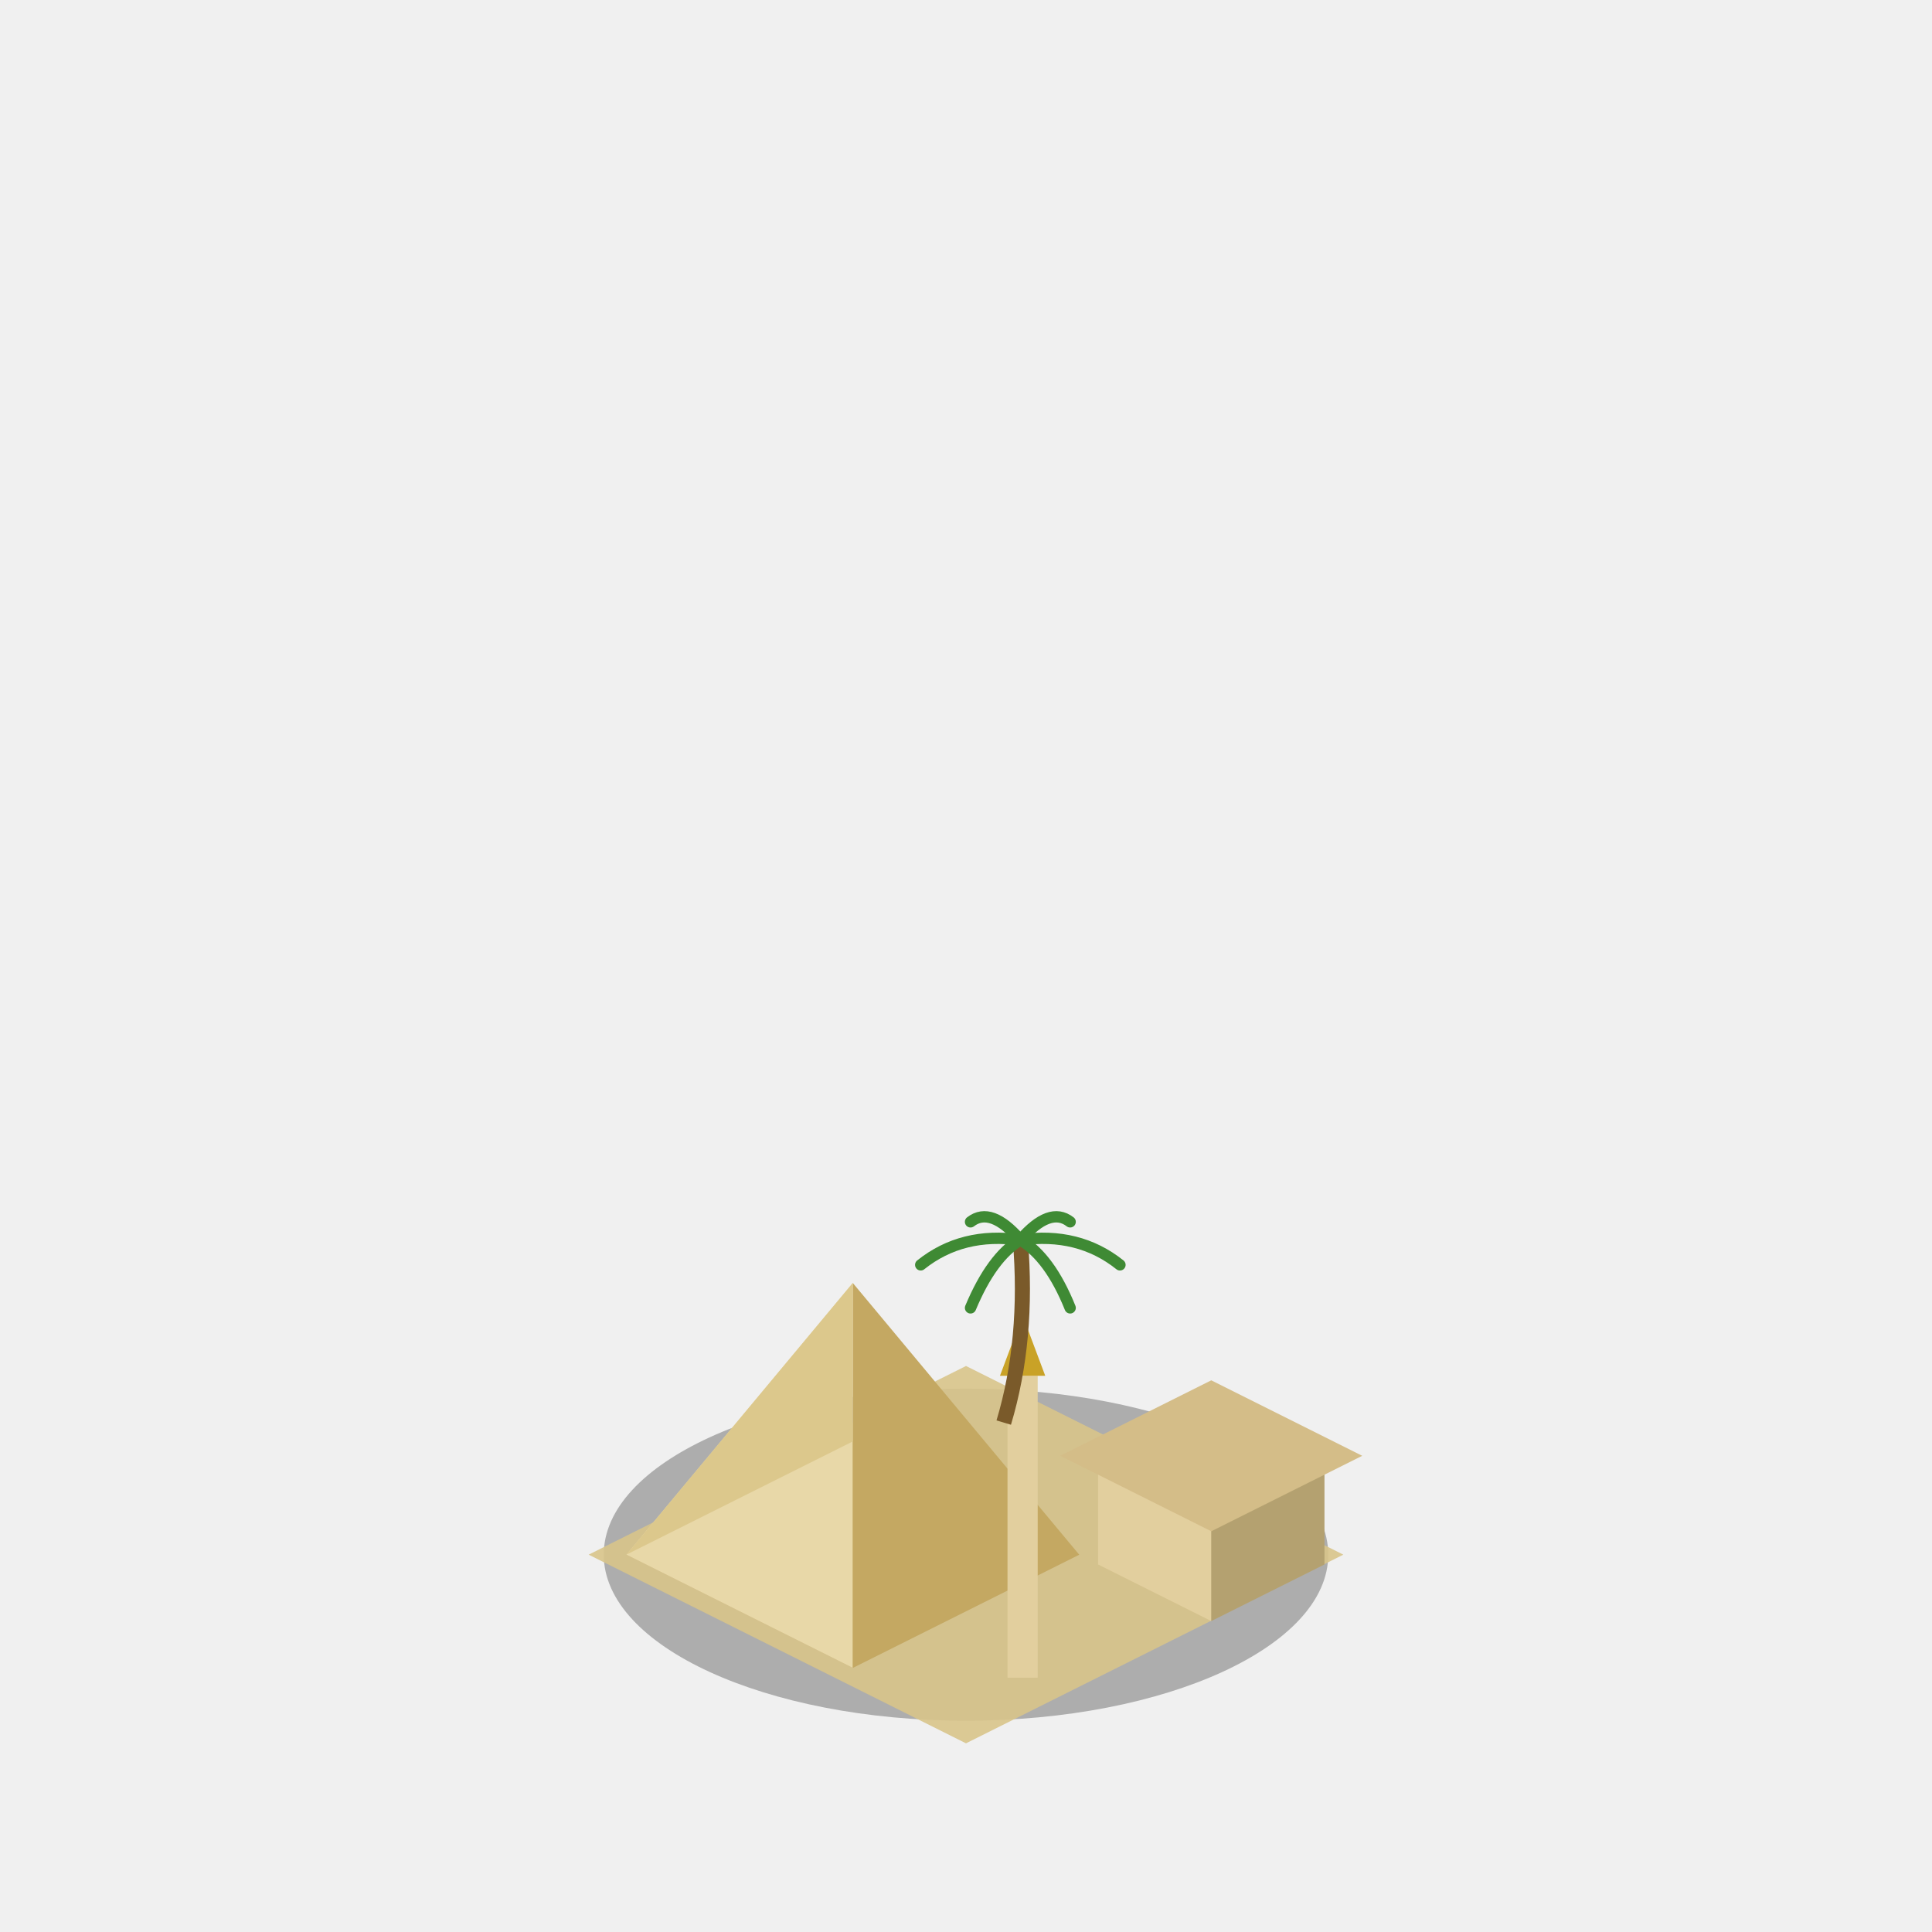
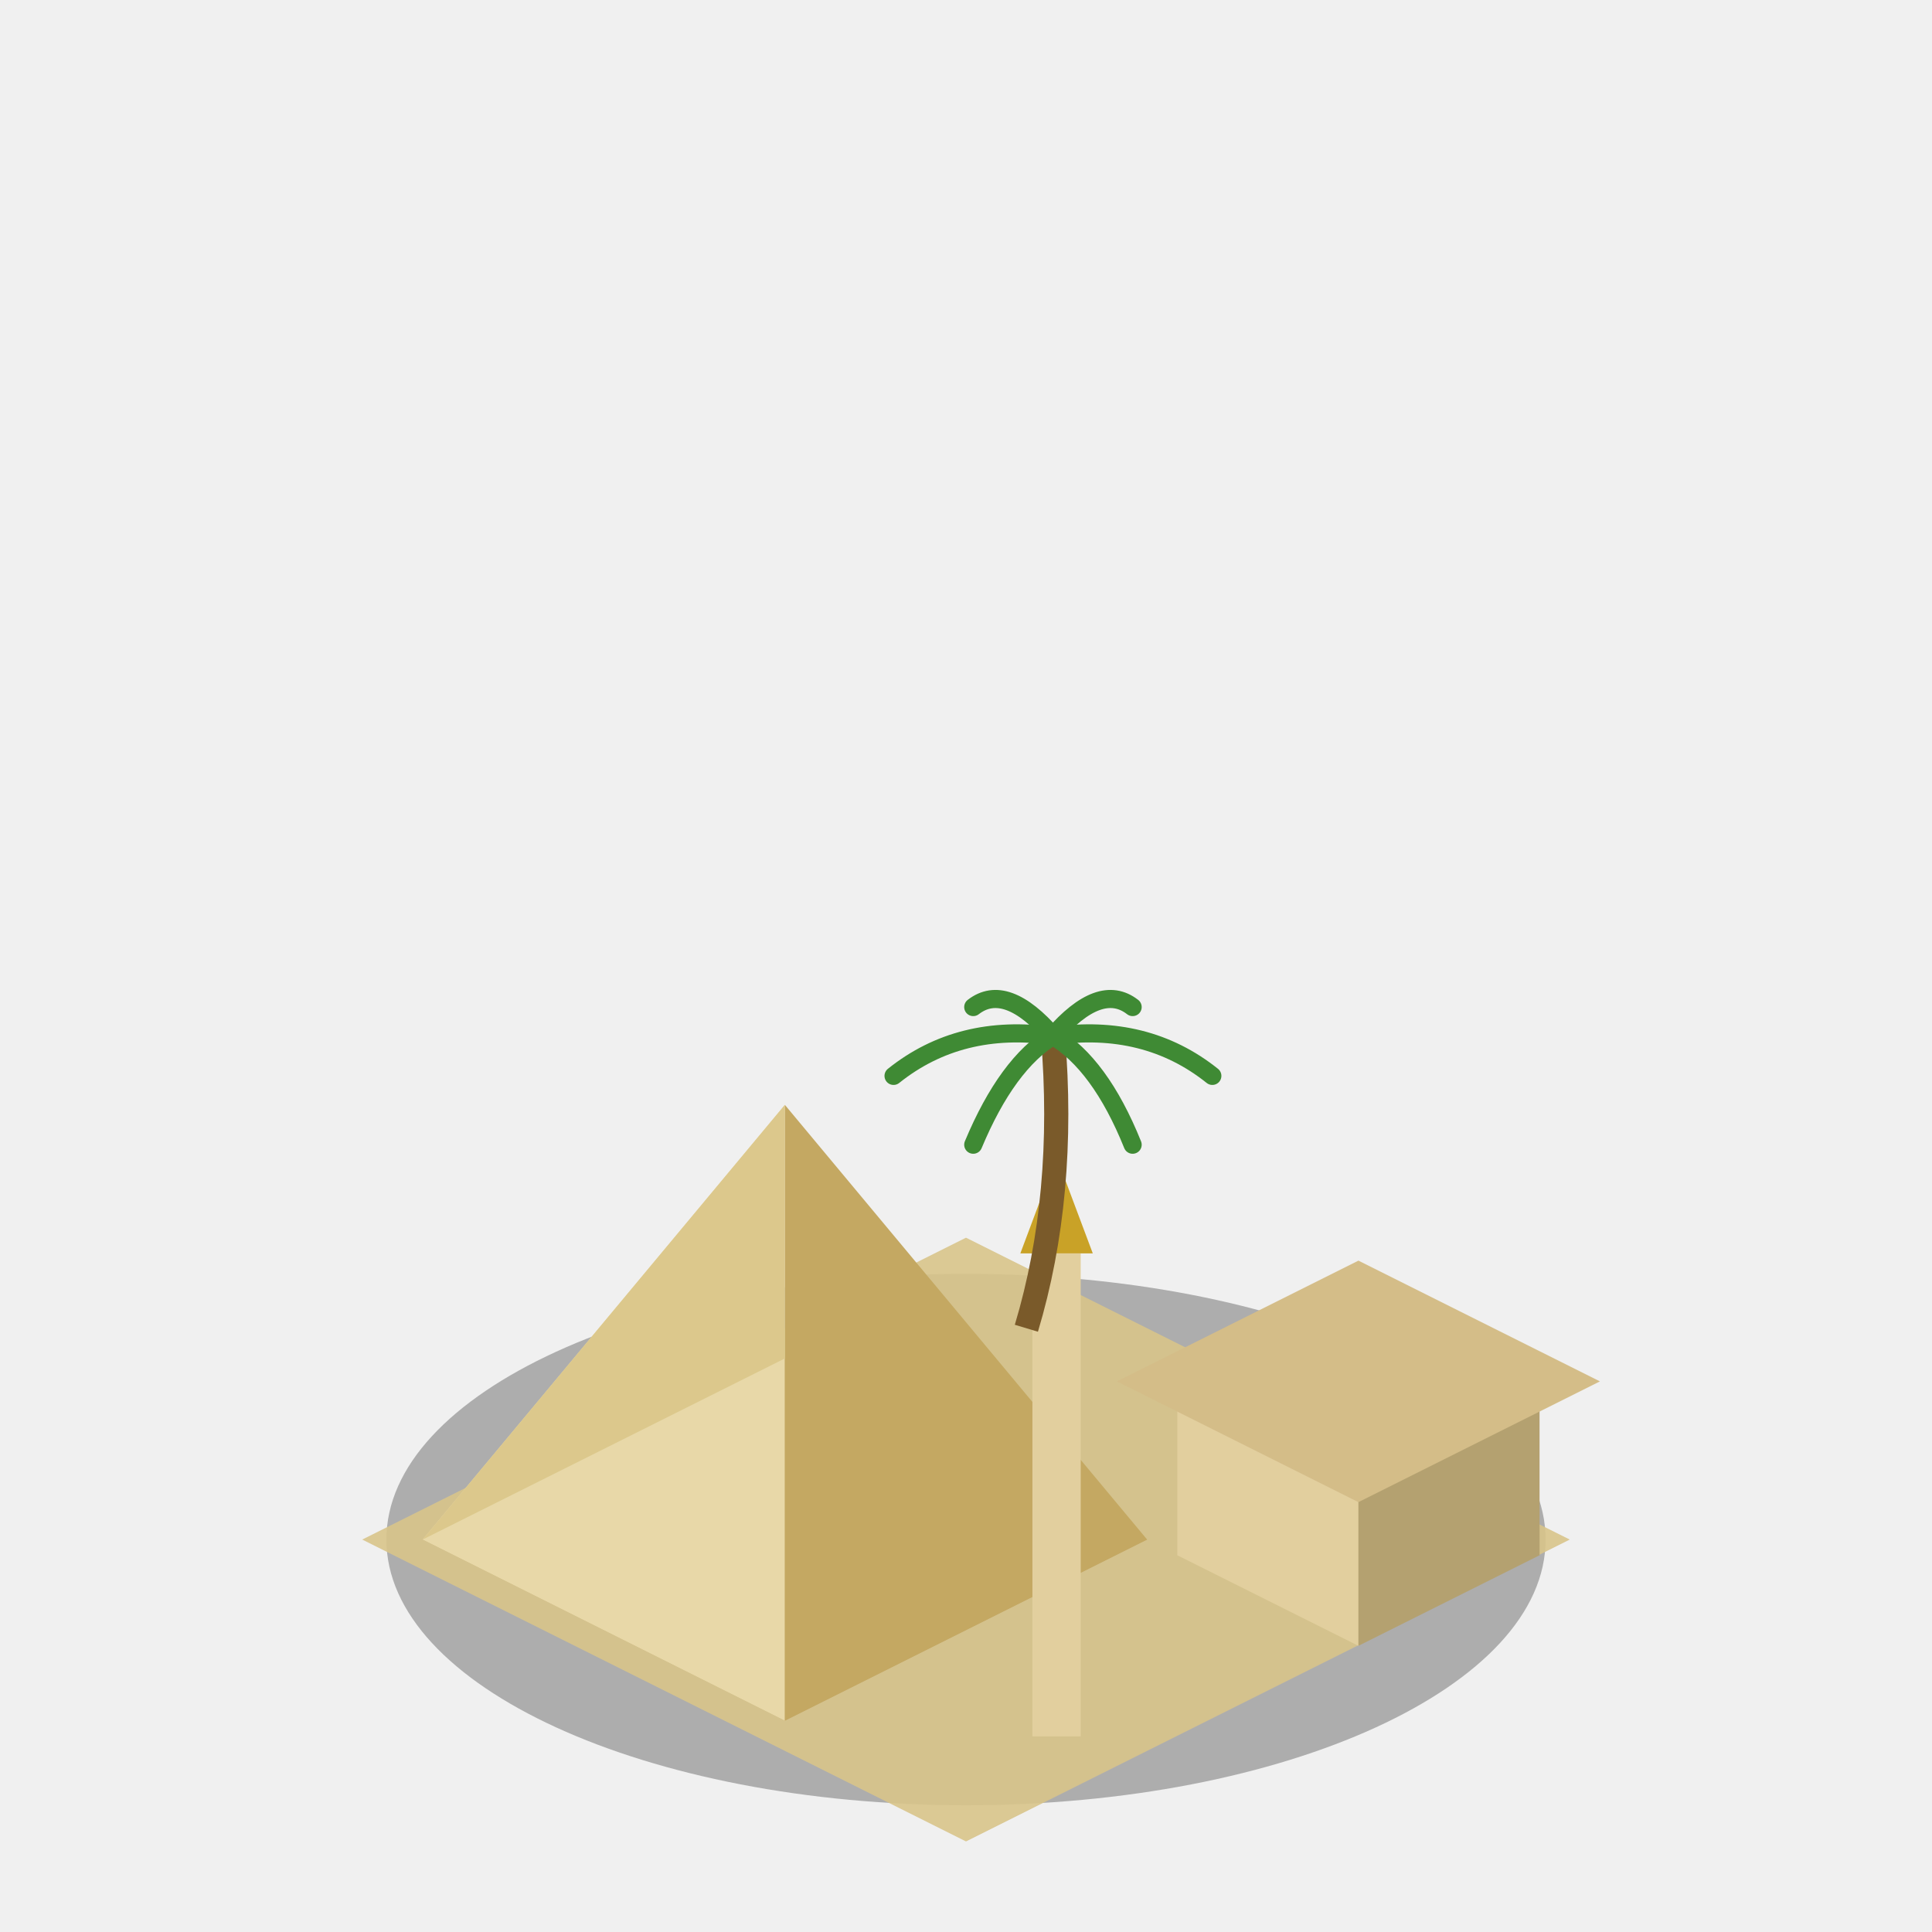
<svg xmlns="http://www.w3.org/2000/svg" viewBox="0 0 256 256" width="256" height="256">
  <defs>
    <pattern id="gtex" width="6" height="6" patternUnits="userSpaceOnUse">
      <circle cx="1.5" cy="1.5" r="0.8" fill="#000" opacity="0.18" />
      <circle cx="4.5" cy="4" r="0.6" fill="#fff" opacity="0.18" />
    </pattern>
    <pattern id="stripes" width="8" height="8" patternUnits="userSpaceOnUse" patternTransform="rotate(45)">
      <rect width="4" height="8" fill="#fff" opacity="0.35" />
    </pattern>
  </defs>
-   <g transform="translate(28,136) scale(1.0)">
+   <g transform="translate(-32,92) scale(1.6)">
    <ellipse cx="100" cy="70" rx="48" ry="22" fill="#000" opacity="0.28" />
    <polygon points="100,45 150,70 100,95 50,70" fill="#d8c48a" opacity="0.9" />
    <polygon points="85,55 115,70 85,85 55,70" fill="#c9b276" />
    <polygon points="55,70 85,85 85,34" fill="#e8d8a8" />
    <polygon points="85,85 115,70 85,34" fill="#c4a862" />
    <polygon points="85,55 55,70 85,34" fill="#dcc88c" />
    <polygon points="117.5,71.3 132.5,78.8 132.5,64.4 117.5,56.9" fill="#e2cf9e" />
    <polygon points="132.5,78.8 147.5,71.3 147.5,56.9 132.5,64.4" fill="#b4a170" />
    <polygon points="132.5,49.4 147.5,56.9 132.5,64.4 117.5,56.9" fill="#ffffd6" />
    <polyline points="117.5,56.9 132.5,64.4 147.5,56.9" fill="none" stroke="#fffff7" stroke-width="1" opacity="0.6" />
    <polygon points="132.5,46.9 152.5,56.9 132.5,66.9 112.5,56.9" fill="#d4bd88" />
    <rect x="105.5" y="46.3" width="4" height="40" fill="#e2cf9e" />
    <polygon points="104.5,46.3 110.5,46.3 107.5,38.3" fill="#c9a227" />
    <path d="M105,52.5 q3.3,-11 2.2,-24.2" stroke="#7a5a2a" stroke-width="2" fill="none" />
    <path d="M107.2,28.3 q7.7,-1.1 13.2,3.3" stroke="#3f8a34" stroke-width="1.5" fill="none" stroke-linecap="round" />
    <path d="M107.2,28.3 q3.9,2.3 6.6,9" stroke="#3f8a34" stroke-width="1.5" fill="none" stroke-linecap="round" />
    <path d="M107.2,28.3 q-3.8,2.3 -6.6,9" stroke="#3f8a34" stroke-width="1.5" fill="none" stroke-linecap="round" />
    <path d="M107.2,28.3 q-7.7,-1.1 -13.2,3.3" stroke="#3f8a34" stroke-width="1.5" fill="none" stroke-linecap="round" />
    <path d="M107.2,28.3 q-3.9,-4.5 -6.6,-2.4" stroke="#3f8a34" stroke-width="1.5" fill="none" stroke-linecap="round" />
    <path d="M107.2,28.3 q3.9,-4.5 6.6,-2.4" stroke="#3f8a34" stroke-width="1.5" fill="none" stroke-linecap="round" />
  </g>
</svg>
